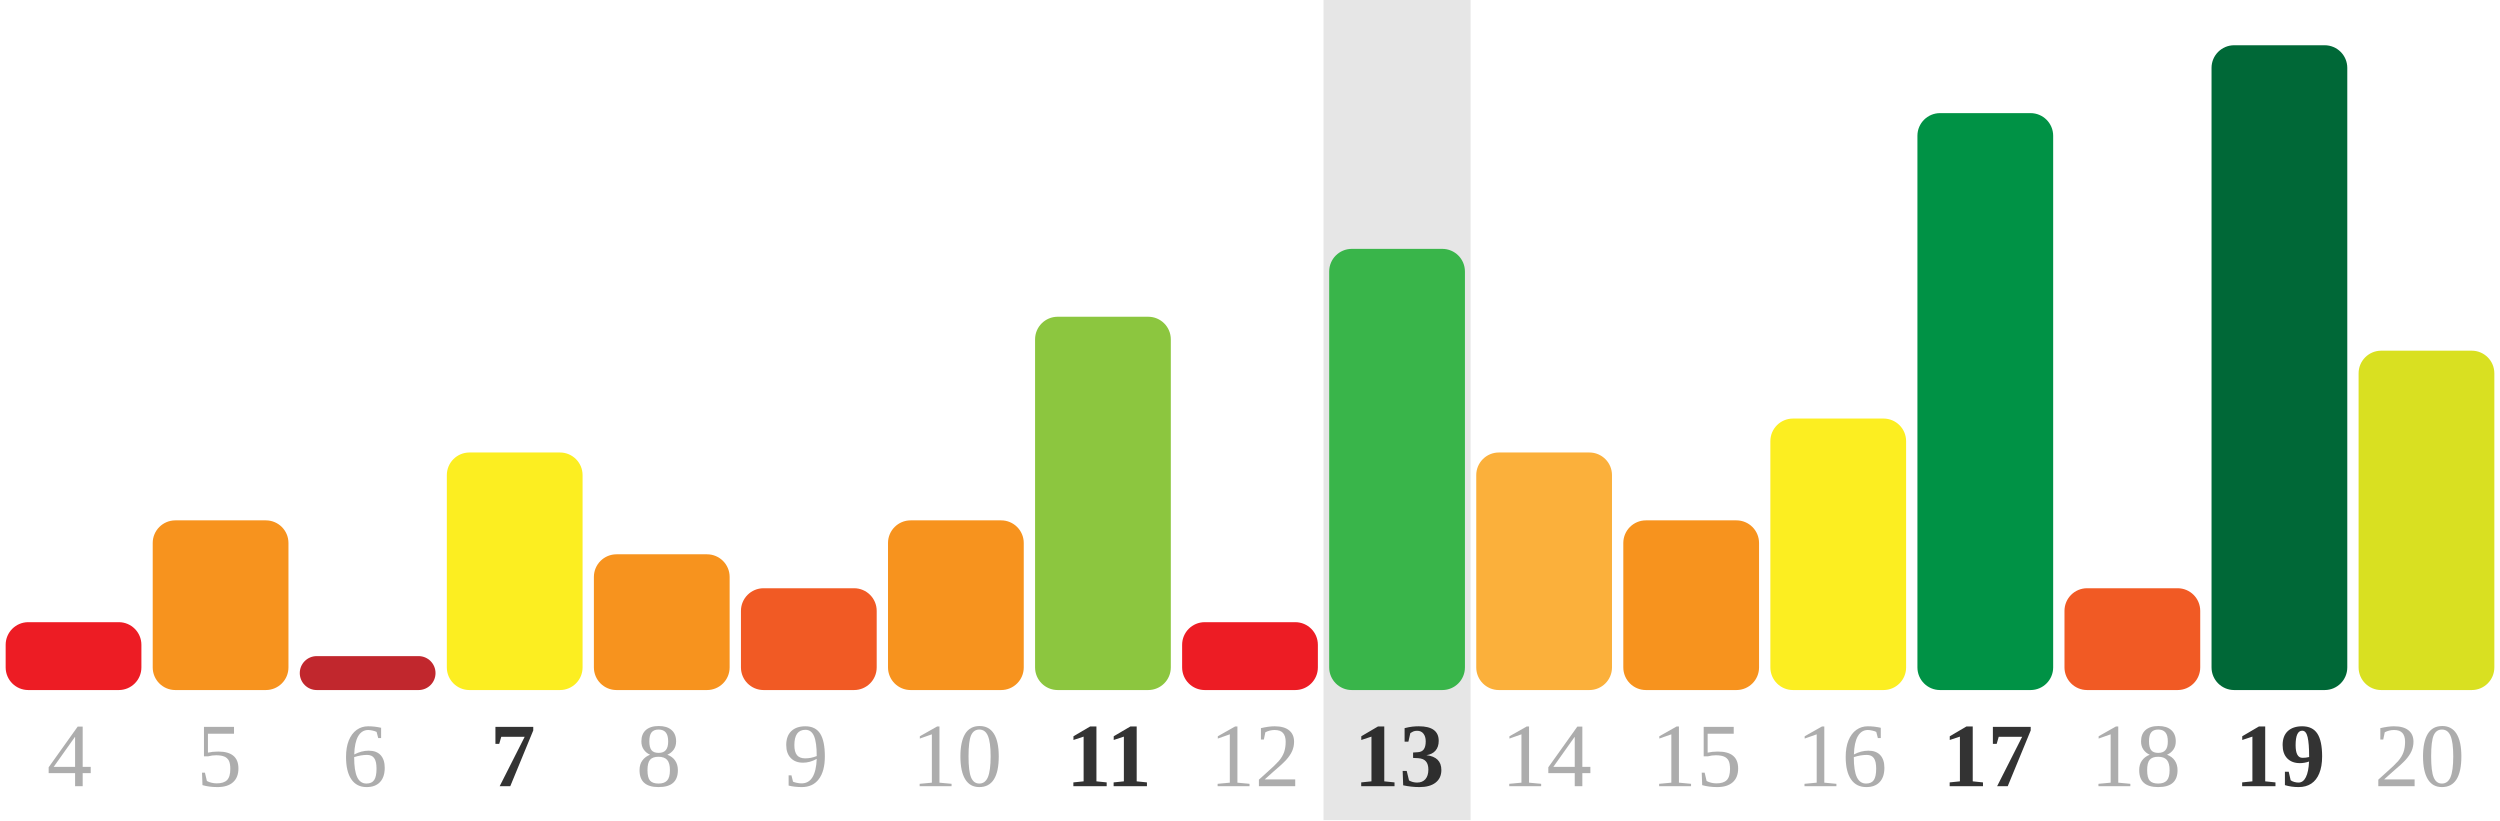
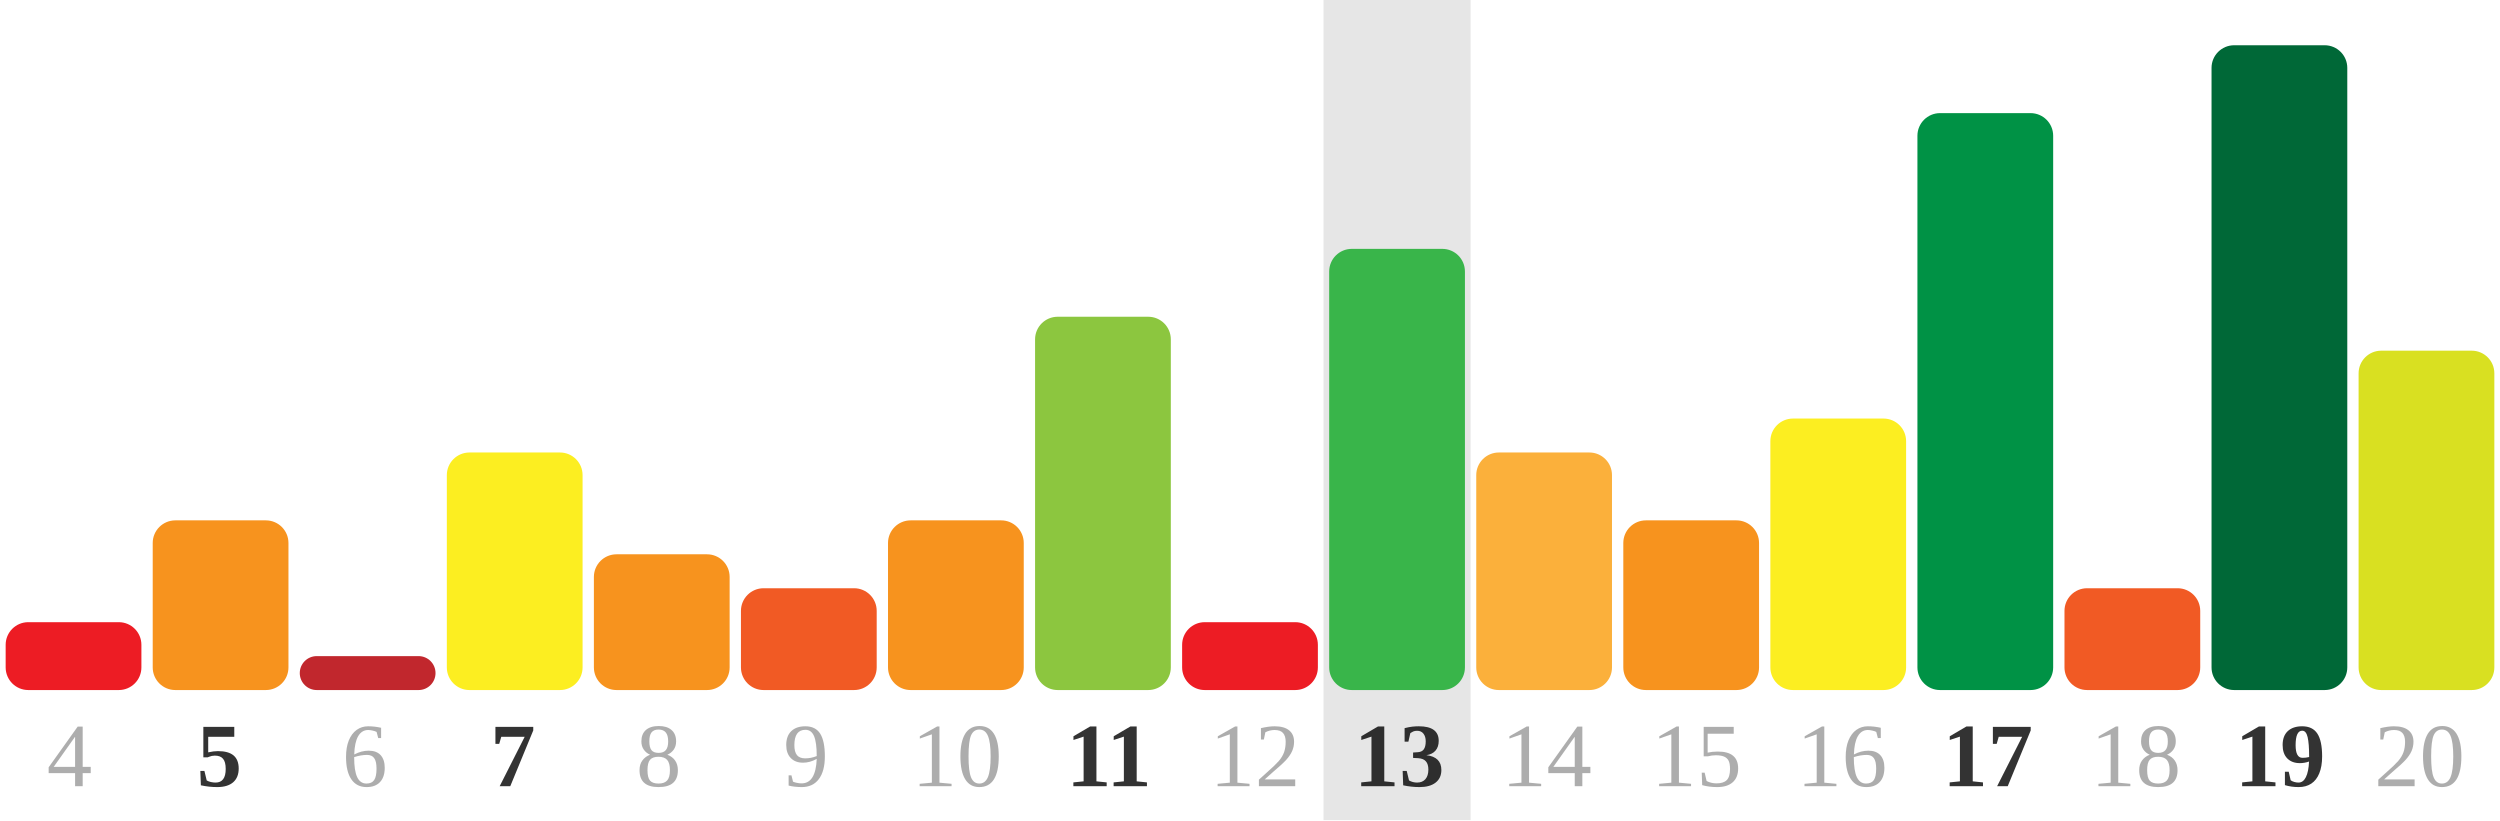
<svg xmlns="http://www.w3.org/2000/svg" viewBox="0 0 442 145" width="442" height="145">
  <rect x="234" width="26" height="145" fill="#e6e6e6" />
  <rect x="1" y="110" width="24" height="12" rx="4" ry="4" fill="#ed1c24" />
  <rect x="27" y="92" width="24" height="30" rx="4" ry="4" fill="#f7931e" />
  <rect x="53" y="116" width="24" height="6" rx="3" ry="3" fill="#c1272d" />
  <rect x="79" y="80" width="24" height="42" rx="4" ry="4" fill="#fcee21" />
  <rect x="105" y="98" width="24" height="24" rx="4" ry="4" fill="#f7931e" />
  <rect x="131" y="104" width="24" height="18" rx="4" ry="4" fill="#f15a24" />
  <rect x="157" y="92" width="24" height="30" rx="4" ry="4" fill="#f7931e" />
  <rect x="183" y="56" width="24" height="66" rx="4" ry="4" fill="#8cc63f" />
  <rect x="209" y="110" width="24" height="12" rx="4" ry="4" fill="#ed1c24" />
  <rect x="235" y="44" width="24" height="78" rx="4" ry="4" fill="#39b54a" />
  <rect x="261" y="80" width="24" height="42" rx="4" ry="4" fill="#fbb03b" />
  <rect x="287" y="92" width="24" height="30" rx="4" ry="4" fill="#f7931e" />
  <rect x="313" y="74" width="24" height="48" rx="4" ry="4" fill="#fcee21" />
  <rect x="339" y="20" width="24" height="102" rx="4" ry="4" fill="#009245" />
  <rect x="365" y="104" width="24" height="18" rx="4" ry="4" fill="#f15a24" />
  <rect x="391" y="8" width="24" height="114" rx="4" ry="4" fill="#006837" />
  <rect x="417" y="62" width="24" height="60" rx="4" ry="4" fill="#d9e021" />
  <text transform="translate(8.29 139)" opacity="0.8" font-size="16" fill="#999">4</text>
-   <text transform="translate(34.78 139)" opacity="0.8" font-size="16" fill="#999">5</text>
+   <text transform="translate(34.78 139)" opacity="0.8" font-size="16" font-weight="700">5</text>
  <text transform="translate(60.49 139)" opacity="0.8" font-size="16" fill="#999">6</text>
  <text transform="translate(86.67 139)" opacity="0.8" font-size="16" font-weight="700">7</text>
  <text transform="translate(112.46 139)" opacity="0.8" font-size="16" fill="#999">8</text>
  <text transform="translate(138.49 139)" opacity="0.8" font-size="16" fill="#999">9</text>
  <text transform="translate(161.19 139)" opacity="0.8" font-size="16" fill="#999">10</text>
  <text transform="translate(188.49 139)" opacity="0.8" font-size="16" font-weight="700">11</text>
  <text transform="translate(213.87 139)" opacity="0.8" font-size="16" fill="#999">12</text>
  <text transform="translate(239.38 139)" opacity="0.8" font-size="16" font-weight="700">13</text>
  <text transform="translate(265.43 139)" opacity="0.8" font-size="16" fill="#999">14</text>
  <text transform="translate(291.93 139)" opacity="0.8" font-size="16" fill="#999">15</text>
  <text transform="translate(317.63 139)" opacity="0.8" font-size="16" fill="#999">16</text>
  <text transform="translate(343.42 139)" opacity="0.8" font-size="16" font-weight="700">17</text>
  <text transform="translate(369.6 139)" opacity="0.8" font-size="16" fill="#999">18</text>
  <text transform="translate(395.13 139)" opacity="0.8" font-size="16" font-weight="700">19</text>
  <text transform="translate(419.78 139)" opacity="0.8" font-size="16" fill="#999">20</text>
</svg>
